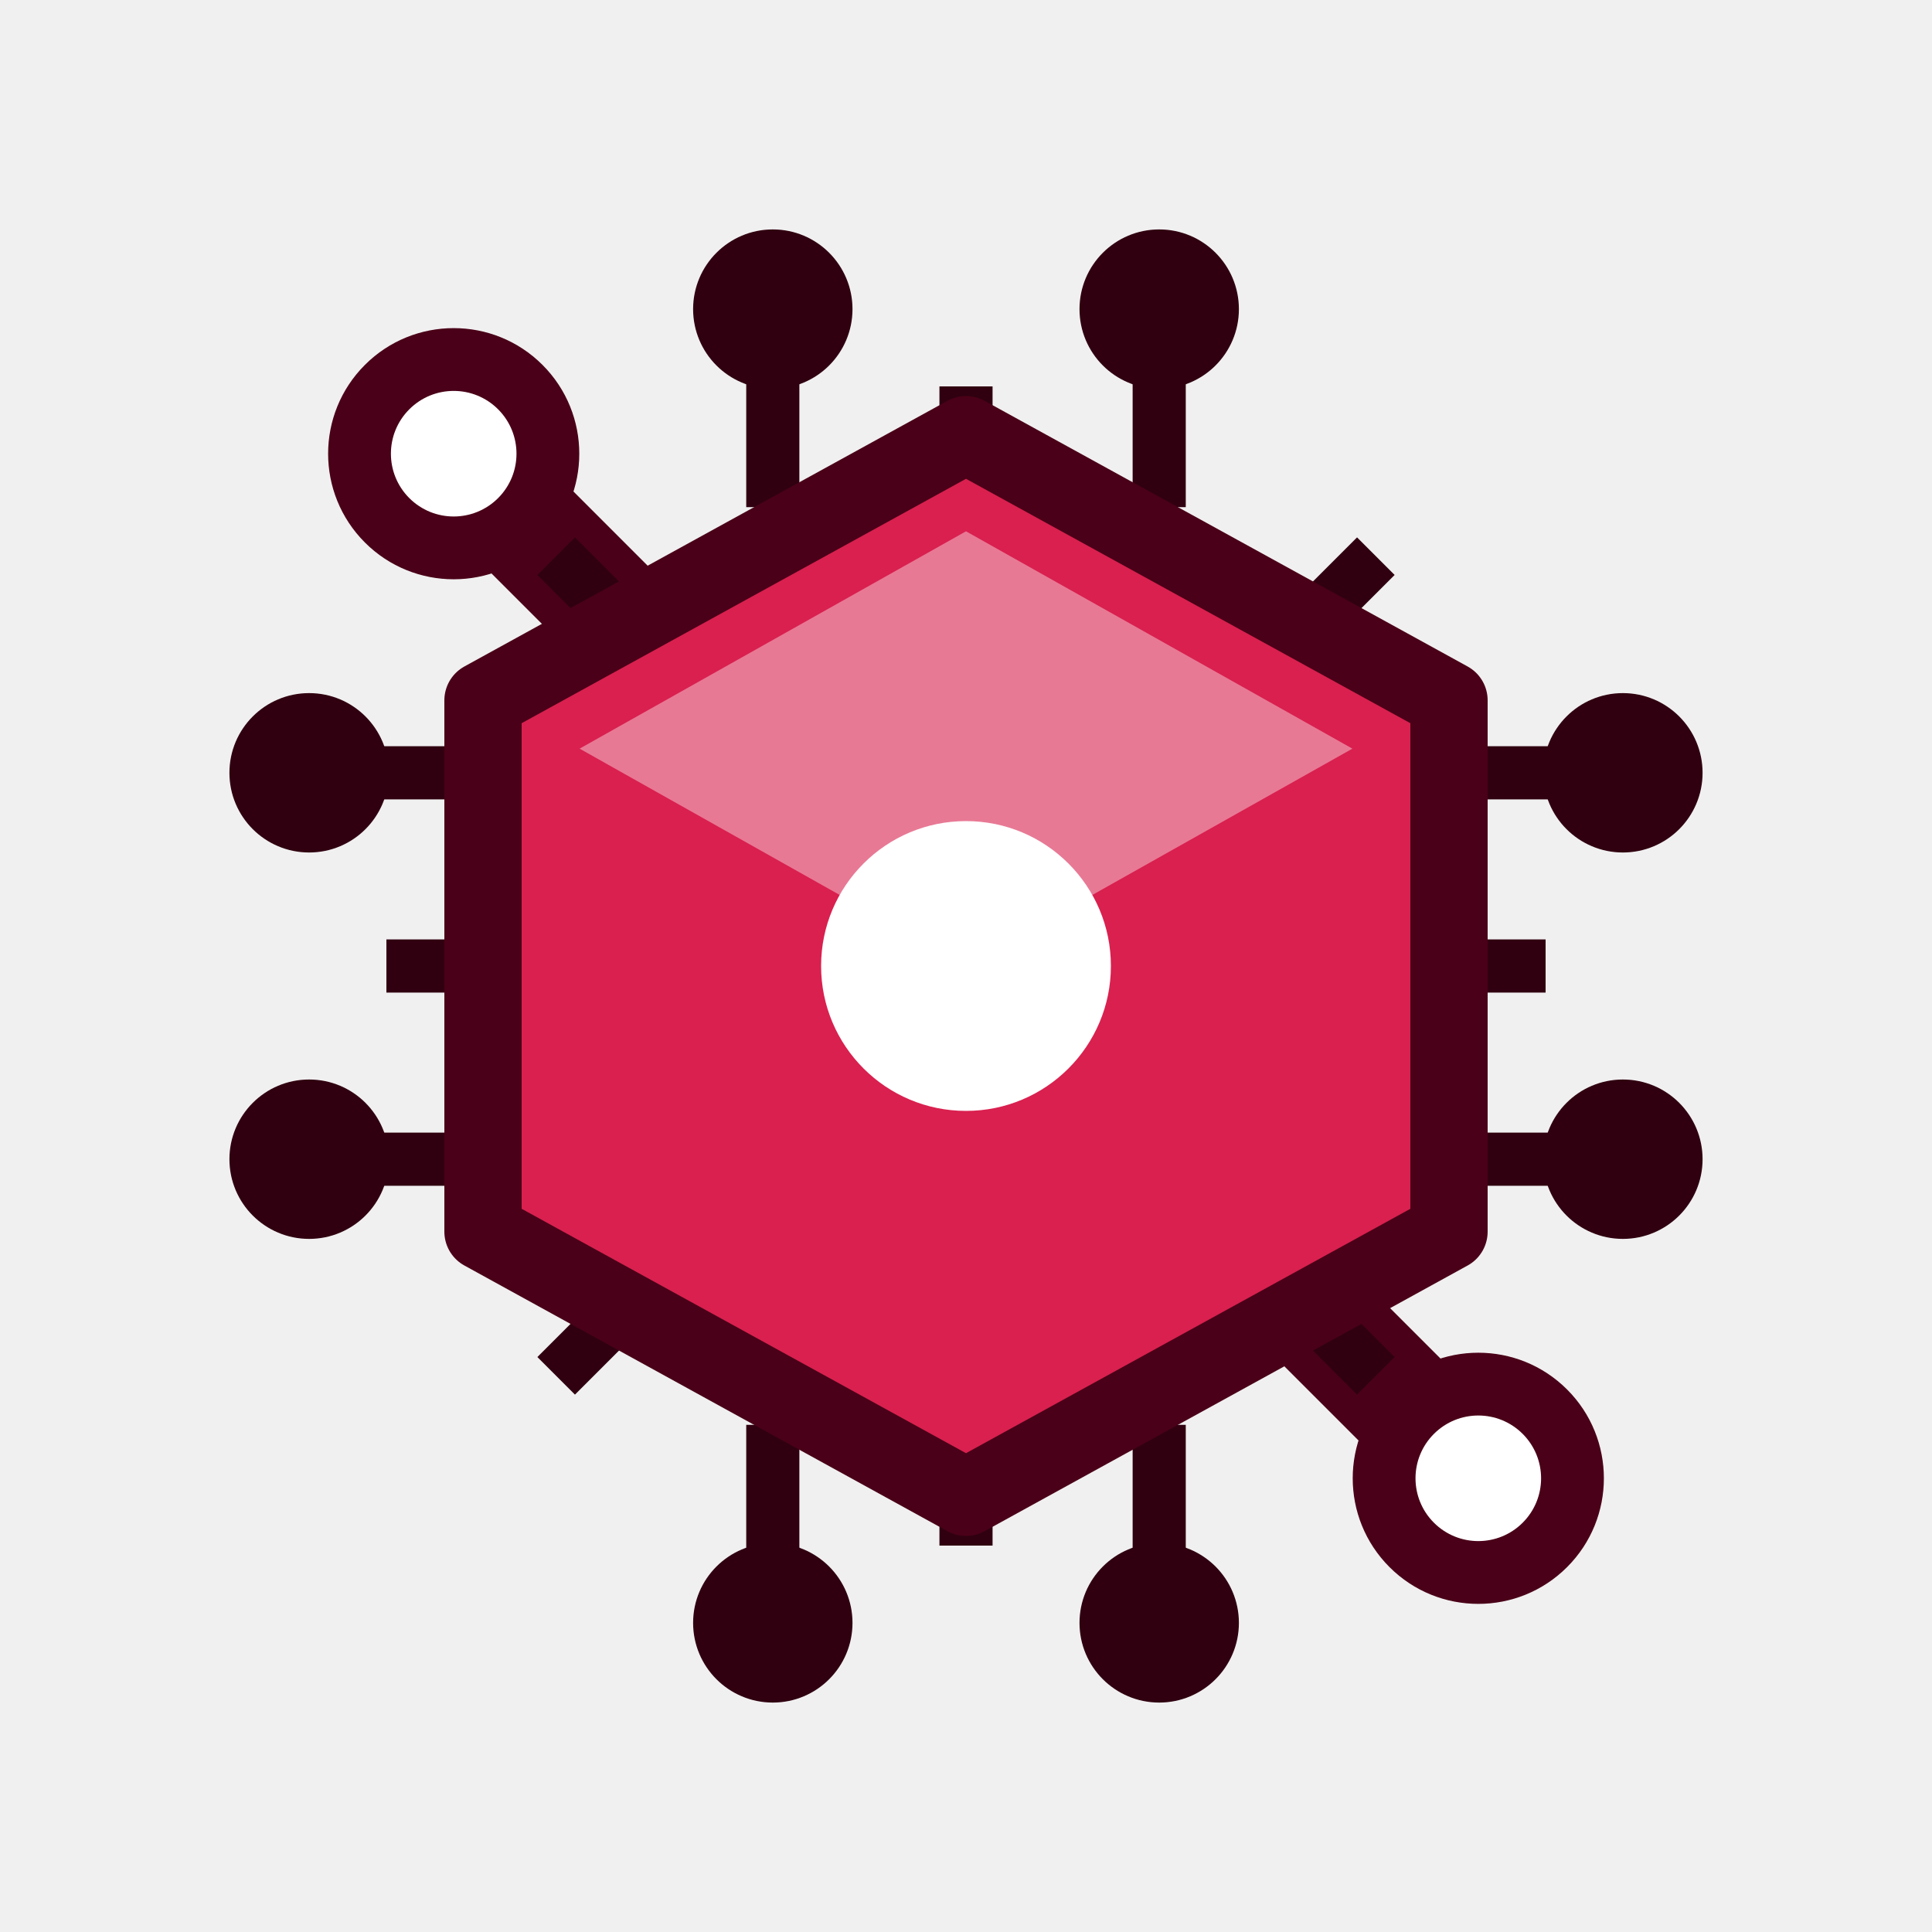
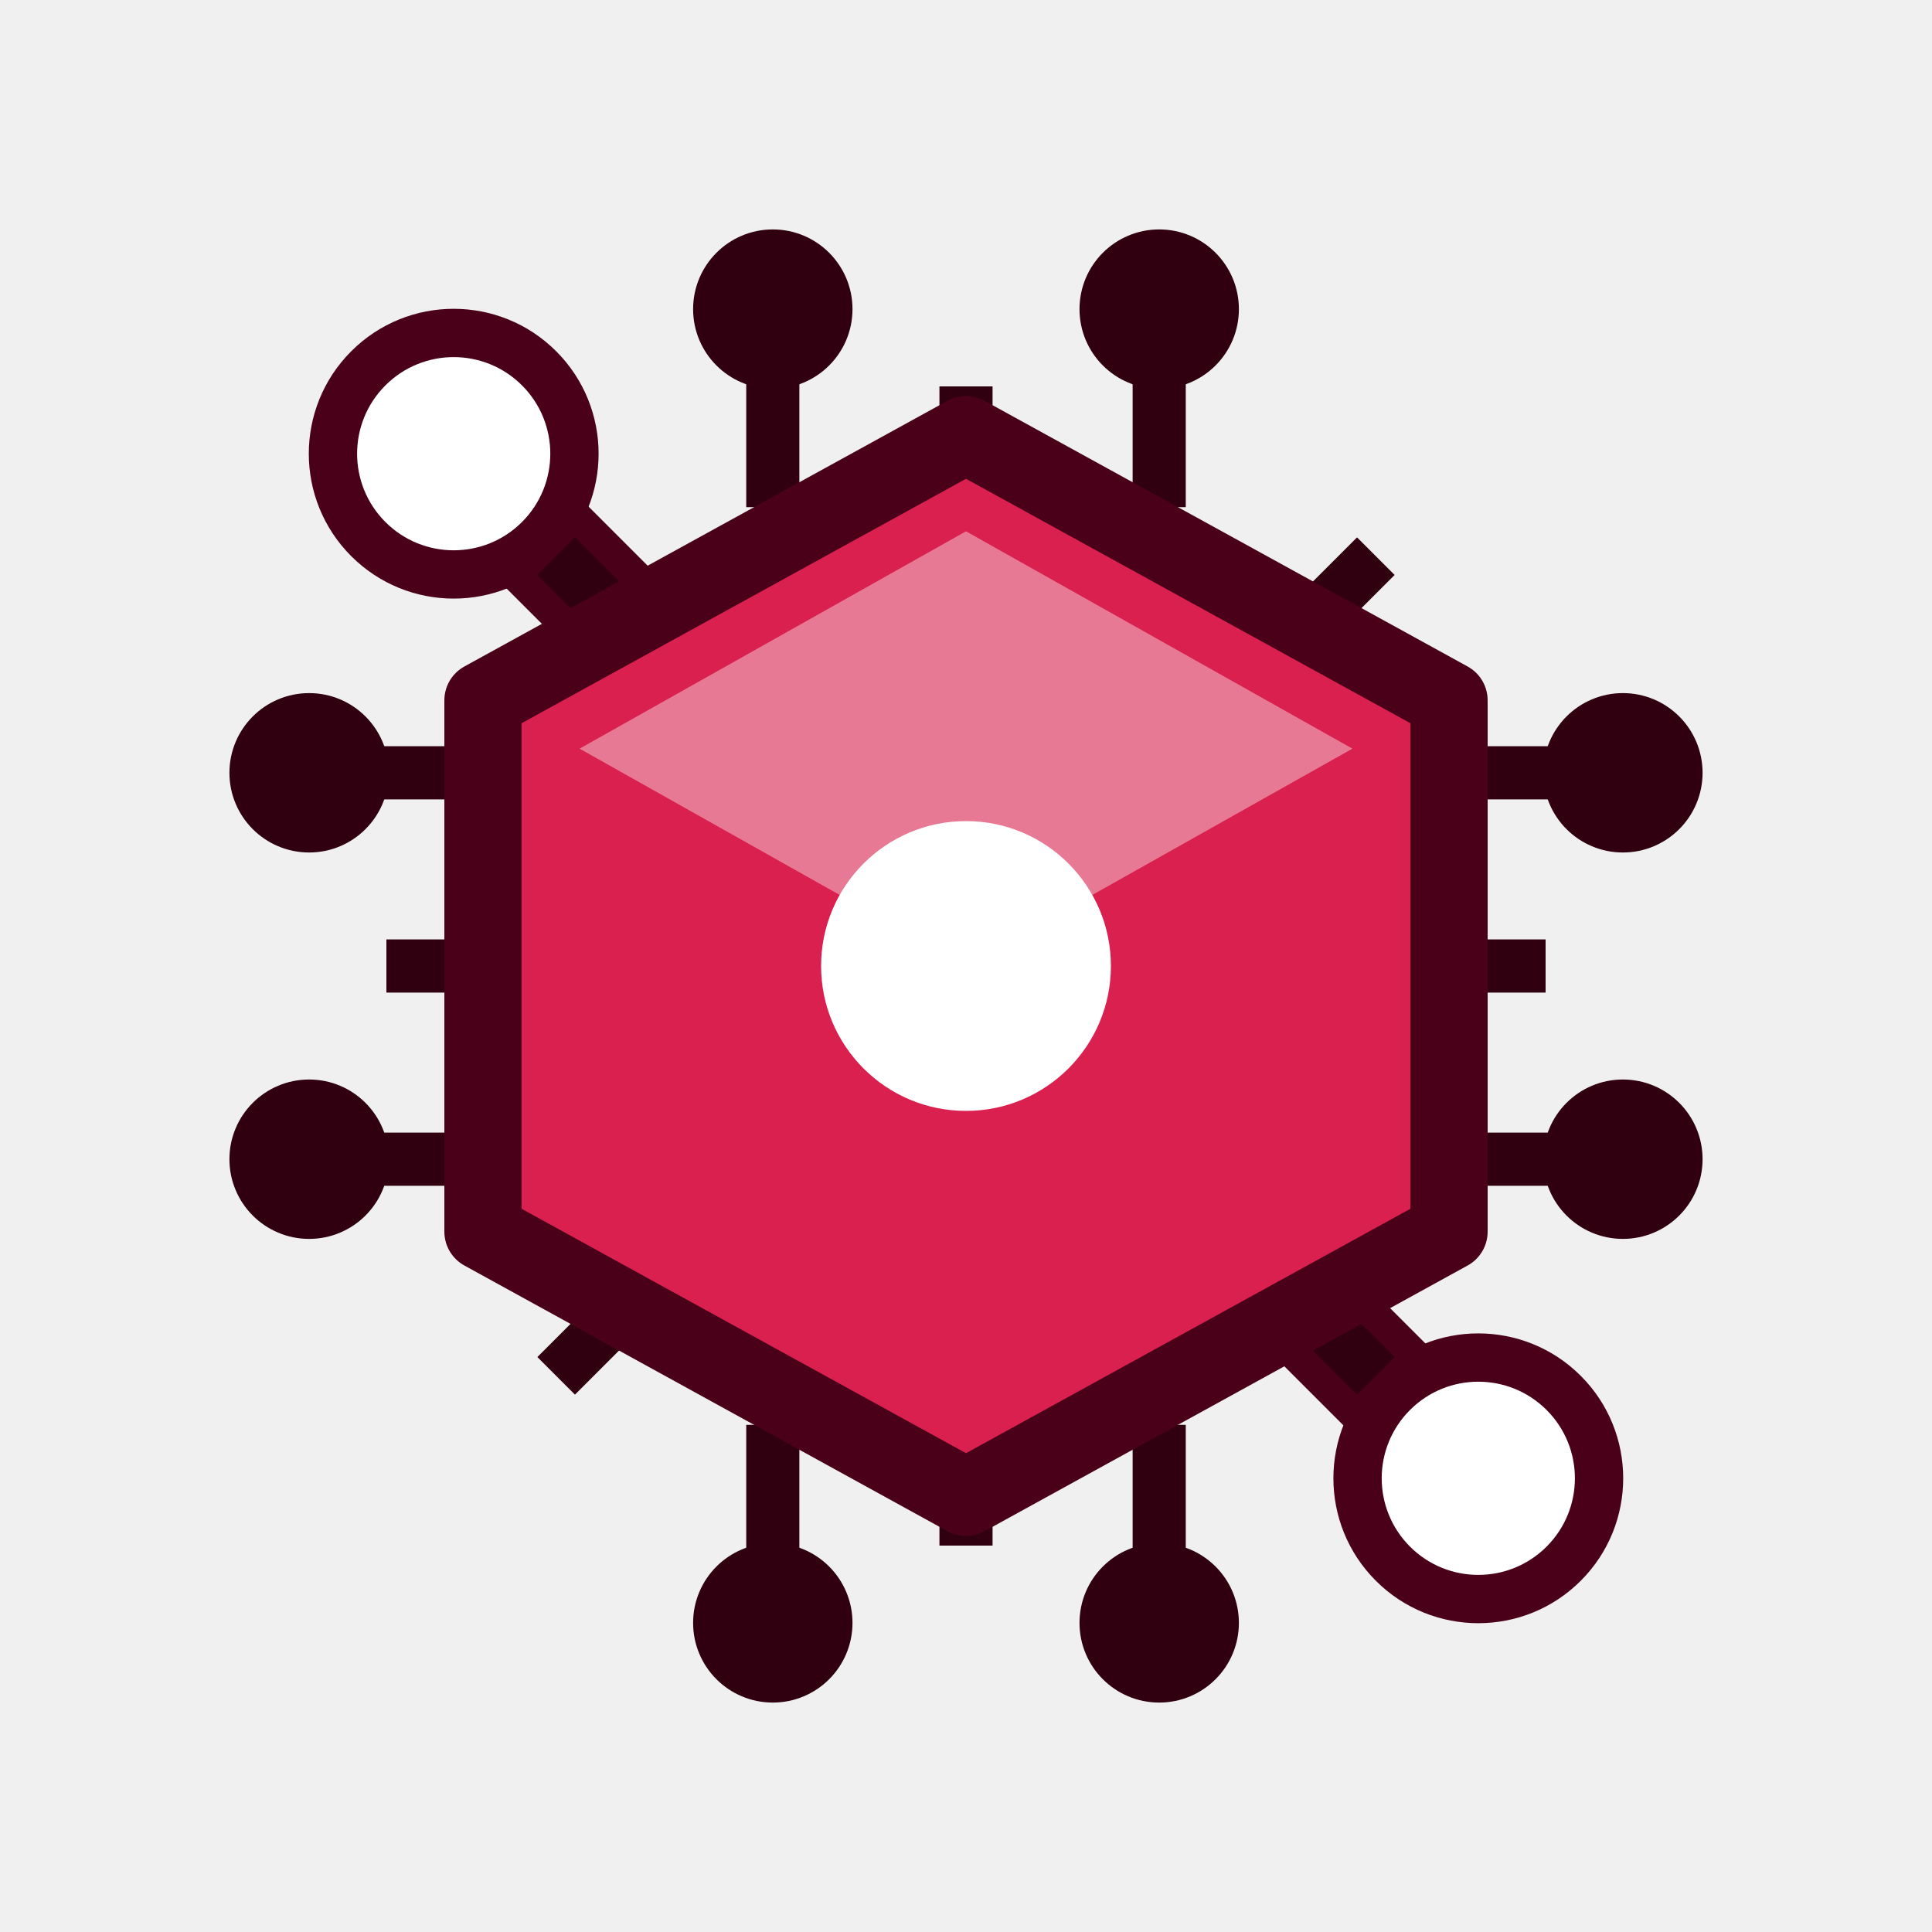
<svg xmlns="http://www.w3.org/2000/svg" viewBox="0 0 40 40" width="40" height="40" id="bug_SENW">
  <g transform="rotate(135 20 20)">
    <line x1="20" y1="14" x2="20" y2="6" stroke="#4a0018" stroke-width="2.4" />
-     <circle cx="20" cy="5" r="2.6" fill="#4a0018" />
-     <circle cx="20" cy="5" r="1.3" fill="#ffffff" />
+     <circle cx="20" cy="5" r="3" fill="#4a0018" />
+     <circle cx="20" cy="5" r="2" fill="#ffffff" />
  </g>
  <g transform="rotate(315 20 20)">
    <line x1="20" y1="14" x2="20" y2="6" stroke="#4a0018" stroke-width="2.4" />
-     <circle cx="20" cy="5" r="2.6" fill="#4a0018" />
-     <circle cx="20" cy="5" r="1.3" fill="#ffffff" />
+     <circle cx="20" cy="5" r="3" fill="#4a0018" />
+     <circle cx="20" cy="5" r="2" fill="#ffffff" />
  </g>
  <g transform="rotate(0 20 20) translate(-4 0)" stroke="#300010" stroke-width="1.1" fill="#300010">
    <line x1="20" y1="10.5" x2="20" y2="7" />
    <circle cx="20" cy="6.4" r="1.1" />
  </g>
  <g transform="rotate(0 20 20) translate(0 0)" stroke="#300010" stroke-width="1.1" fill="#300010">
    <line x1="20" y1="10.5" x2="20" y2="8" />
  </g>
  <g transform="rotate(0 20 20) translate(4 0)" stroke="#300010" stroke-width="1.1" fill="#300010">
    <line x1="20" y1="10.5" x2="20" y2="7" />
    <circle cx="20" cy="6.4" r="1.1" />
  </g>
  <g transform="rotate(90 20 20) translate(-4 0)" stroke="#300010" stroke-width="1.1" fill="#300010">
    <line x1="20" y1="10.5" x2="20" y2="7" />
    <circle cx="20" cy="6.4" r="1.1" />
  </g>
  <g transform="rotate(90 20 20) translate(0 0)" stroke="#300010" stroke-width="1.1" fill="#300010">
    <line x1="20" y1="10.5" x2="20" y2="8" />
  </g>
  <g transform="rotate(90 20 20) translate(4 0)" stroke="#300010" stroke-width="1.1" fill="#300010">
    <line x1="20" y1="10.5" x2="20" y2="7" />
    <circle cx="20" cy="6.4" r="1.1" />
  </g>
  <g transform="rotate(180 20 20) translate(-4 0)" stroke="#300010" stroke-width="1.1" fill="#300010">
    <line x1="20" y1="10.5" x2="20" y2="7" />
    <circle cx="20" cy="6.4" r="1.1" />
  </g>
  <g transform="rotate(180 20 20) translate(0 0)" stroke="#300010" stroke-width="1.1" fill="#300010">
    <line x1="20" y1="10.5" x2="20" y2="8" />
  </g>
  <g transform="rotate(180 20 20) translate(4 0)" stroke="#300010" stroke-width="1.1" fill="#300010">
    <line x1="20" y1="10.5" x2="20" y2="7" />
    <circle cx="20" cy="6.4" r="1.1" />
  </g>
  <g transform="rotate(270 20 20) translate(-4 0)" stroke="#300010" stroke-width="1.1" fill="#300010">
    <line x1="20" y1="10.5" x2="20" y2="7" />
    <circle cx="20" cy="6.4" r="1.1" />
  </g>
  <g transform="rotate(270 20 20) translate(0 0)" stroke="#300010" stroke-width="1.1" fill="#300010">
    <line x1="20" y1="10.5" x2="20" y2="8" />
  </g>
  <g transform="rotate(270 20 20) translate(4 0)" stroke="#300010" stroke-width="1.1" fill="#300010">
    <line x1="20" y1="10.5" x2="20" y2="7" />
    <circle cx="20" cy="6.4" r="1.1" />
  </g>
  <g transform="rotate(45 20 20) translate(0 0)" stroke="#300010" stroke-width="1.1" fill="#300010">
    <line x1="20" y1="10.5" x2="20" y2="8" />
  </g>
  <g transform="rotate(135 20 20) translate(0 0)" stroke="#300010" stroke-width="1.1" fill="#300010">
    <line x1="20" y1="10.5" x2="20" y2="8" />
  </g>
  <g transform="rotate(225 20 20) translate(0 0)" stroke="#300010" stroke-width="1.1" fill="#300010">
    <line x1="20" y1="10.5" x2="20" y2="8" />
  </g>
  <g transform="rotate(315 20 20) translate(0 0)" stroke="#300010" stroke-width="1.1" fill="#300010">
    <line x1="20" y1="10.5" x2="20" y2="8" />
  </g>
  <polygon points="20,9 30,14.5 30,25.5 20,31 10,25.5 10,14.5" fill="#d9204f" stroke="#4a0018" stroke-width="1.6" stroke-linejoin="round" />
  <polygon points="20,11 28,15.5 20,20 12,15.5" fill="rgba(255,255,255,.4)" />
  <circle cx="20" cy="20" r="3" fill="#ffffff" />
</svg>
